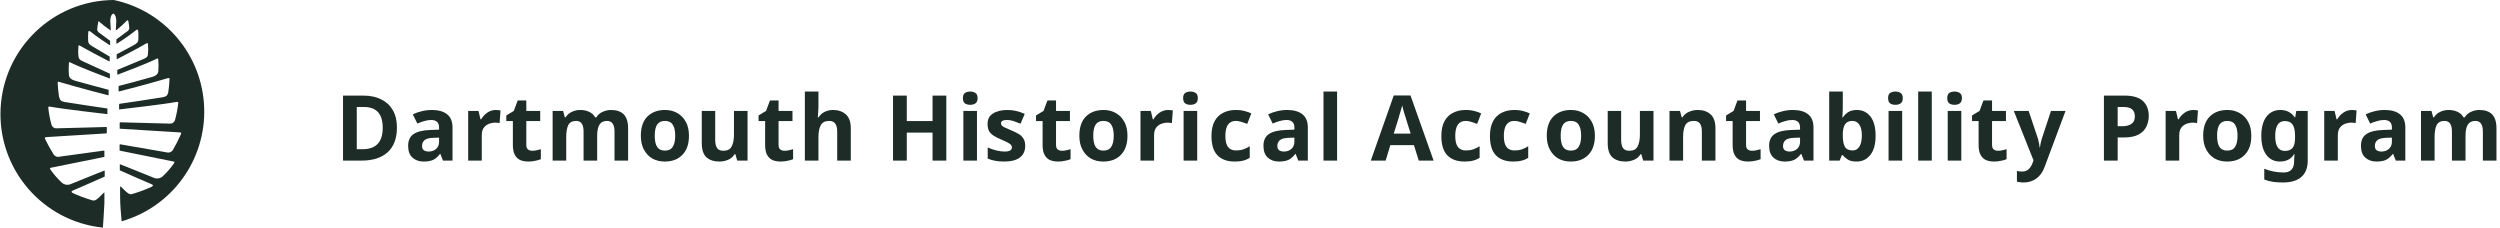
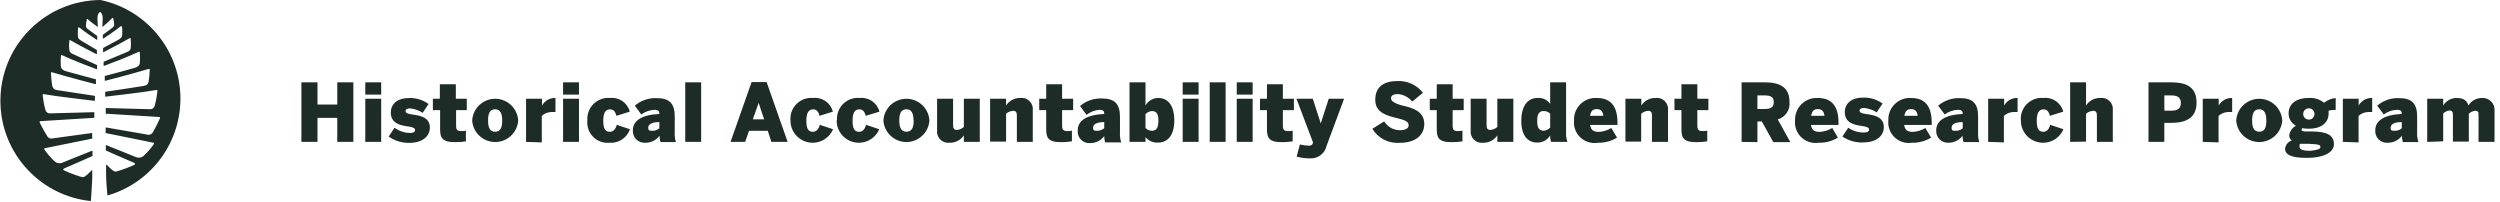
- <svg xmlns="http://www.w3.org/2000/svg" id="Layer_1" data-name="Layer 1" viewBox="0 0 250 22.76">
+ <svg xmlns="http://www.w3.org/2000/svg" id="Outlined_Type" data-name="Outlined Type" viewBox="0 0 283 22.76">
  <defs>
-     <style>.cls-2{letter-spacing:.01em}.cls-3{letter-spacing:.02em}</style>
+     <style>.cls-1{fill:#1d2c27}</style>
  </defs>
-   <text transform="translate(33.49 16.06)" fill="#1d2c27" font-size="9.1" font-family="BentonSans-Black,BentonSans" font-weight="800">
-     <tspan class="cls-2">D</tspan>
-     <tspan class="cls-3" x="6.95" y="0">artmouth Hi</tspan>
-     <tspan class="cls-2" x="64.86" y="0">s</tspan>
-     <tspan class="cls-3" x="69.91" y="0">tori</tspan>
-     <tspan class="cls-2" x="87.25" y="0">c</tspan>
-     <tspan class="cls-3" x="92.48" y="0">al</tspan>
-     <tspan x="101.08" y="0" letter-spacing="-.01em"> </tspan>
-     <tspan x="103.59" y="0">A</tspan>
-     <tspan x="110.24" y="0" letter-spacing=".02em">cc</tspan>
-     <tspan class="cls-3" x="120.78" y="0">ountabili</tspan>
-     <tspan x="163.51" y="0" letter-spacing=".03em">t</tspan>
-     <tspan class="cls-3" x="167.89" y="0">y </tspan>
-     <tspan x="176.09" y="0">P</tspan>
-     <tspan x="182.37" y="0" letter-spacing=".01em">r</tspan>
-     <tspan class="cls-3" x="186.42" y="0">og</tspan>
-     <tspan x="198.23" y="0" letter-spacing=".01em">r</tspan>
-     <tspan class="cls-3" x="202.23" y="0">am</tspan>
-   </text>
-   <path d="M11.38 0a11.41 11.41 0 00-1.09 22.76c.05-.76.11-1.6.15-2.45v-1c0-.06 0-.1-.1 0-.88.92-.92.77-1.28.67a13.63 13.63 0 01-1.81-.69c-.16-.11-.11-.17.07-.25.92-.39 2.88-1.26 3.15-1.38v-.59h-.07c-.47.17-2.9 1.18-3.26 1.31a.85.85 0 01-.93-.09 8.31 8.31 0 01-1.15-1.31c-.05-.09-.11-.17 0-.2l5.38-1.09v-.57s0-.06-.06-.06l-4.38.6a.56.56 0 01-.68-.29A14.6 14.6 0 014.56 14c-.11-.19-.12-.28.07-.29l6-.37.05-.05v-.53s0-.06-.05-.06c-.52 0-4.65.14-4.93.13a.5.5 0 01-.55-.36 10.61 10.61 0 01-.32-1.66c0-.1 0-.18.15-.15 1.4.26 5.19.68 5.7.75a.06.06 0 00.06 0v-.5-.06c-.43-.06-3.89-.58-4.28-.65S6 10 5.9 9.65a11.66 11.66 0 01-.13-1.33c0-.11 0-.18.14-.13 2.33.68 4.49 1.23 4.88 1.33h.07v-.48a.07.07 0 000-.06c-.38-.1-3.19-.85-3.43-.93s-.49-.22-.54-.53a6.87 6.87 0 010-1.14c0-.16 0-.2.15-.13 1.06.52 3.45 1.42 3.88 1.58a.05.05 0 00.07 0v-.46L8.26 6.12c-.32-.14-.39-.25-.42-.55a4.45 4.45 0 010-.88c0-.17 0-.21.27-.06.51.31 2.39 1.29 2.78 1.49h.08v-.46L9.3 4.67c-.37-.2-.47-.36-.48-.53a5.81 5.81 0 010-.83c0-.23.08-.27.24-.14.67.54 1.6 1.15 1.87 1.32a.05.05 0 00.08 0v-.41c-.16-.13-1.16-.86-1.16-.86a.41.41 0 01-.13-.24 4.9 4.9 0 01.1-.75c0-.1.06-.16.17 0A11.74 11.74 0 0011 3c.06.05.08.06.08 0 0-.47-.22-1.39.25-1.65.46.26.25 1.18.25 1.65h.08a11.74 11.74 0 001-.91c.11-.11.13-.05.17 0a4.9 4.9 0 01.1.75.41.41 0 01-.13.24s-1 .73-1.16.86v.41a.05.05 0 00.08 0c.27-.17 1.2-.78 1.87-1.32.16-.13.21-.09.24.14a5.81 5.81 0 010 .83c0 .17-.11.33-.48.53l-1.68.9v.46s0 .06.08 0c.39-.2 2.27-1.18 2.78-1.49.26-.15.25-.11.27.06a4.45 4.45 0 010 .88c0 .3-.1.41-.42.55l-2.65 1.1v.46a.05.05 0 00.07 0c.43-.16 2.82-1.06 3.88-1.58.12-.07.14 0 .15.13a6.87 6.87 0 010 1.14c-.05.31-.27.44-.54.53s-3 .83-3.43.93a.07.07 0 000 .06v.48h.07c.39-.1 2.55-.65 4.88-1.33.16 0 .15 0 .14.13a11.66 11.66 0 01-.13 1.33c-.1.3-.17.38-.58.46s-3.85.59-4.28.65a.06.06 0 00-.05.06v.5a.06.06 0 00.06 0c.51-.07 4.3-.49 5.7-.75.18 0 .17.05.15.15A10.61 10.61 0 0117.5 12a.5.5 0 01-.55.36c-.28 0-4.41-.11-4.93-.13 0 0-.05 0-.05.06V12.87l6 .37c.19 0 .18.1.07.29a14.6 14.6 0 01-.72 1.41.56.56 0 01-.68.29l-4.62-.8s-.07 0-.06.06v.57l5.38 1.09c.16 0 .1.11.05.2a8.31 8.31 0 01-1.15 1.31.85.85 0 01-.93.09c-.36-.13-2.79-1.14-3.26-1.31h-.07v.59c.27.12 2.23 1 3.15 1.38.18.08.23.14.07.25a13.63 13.63 0 01-1.81.69c-.36.1-.4.25-1.28-.67-.06-.07-.09 0-.1 0v1c0 .85.09 1.69.15 2.45A11.41 11.41 0 0011.38 0z" fill="#1d2c27" />
+   <path class="cls-1" d="M34.12 9.32h1.82v2.51h2.24V9.32H40v6.74h-1.82v-2.72h-2.24v2.72h-1.82zM41.35 10.71V9.32h1.8v1.39zm0 5.35v-4.88h1.8v4.88zM44 15.46l.66-1a3 3 0 001.75.59c.31 0 .58-.09.58-.32s-.23-.33-.75-.41c-.83-.11-2-.31-2-1.57 0-1.09.89-1.65 2-1.65a3.55 3.55 0 012.27.67l-.66 1a3.14 3.14 0 00-1.44-.5c-.3 0-.5.1-.5.31s.25.31.75.38c.83.11 2 .29 2 1.47s-1.11 1.74-2.24 1.74a3.92 3.92 0 01-2.42-.71zM49.82 14.6v-2.13H49v-1.29h.79V9.54h1.81v1.64h1.24v1.29h-1.21v1.73c0 .51.12.64.63.64a2 2 0 00.48-.05V16a7.71 7.71 0 01-1.1.09c-1.64.04-1.82-.55-1.82-1.49zM53.45 13.63a2.61 2.61 0 015.21 0 2.61 2.61 0 01-5.21 0zm3.4 0c0-.71-.18-1.26-.8-1.26s-.8.49-.8 1.26.17 1.28.8 1.28.8-.5.8-1.27zM59.55 16.06v-4.88h1.81v.76a1.68 1.68 0 011.52-.85v1.59h-.46a1.67 1.67 0 00-1.09.44v3zM63.74 10.71V9.32h1.8v1.39zm0 5.35v-4.88h1.8v4.88zM66.49 13.63a2.37 2.37 0 012.57-2.54 2.07 2.07 0 012.23 1.55l-1.51.47c-.16-.59-.4-.73-.74-.73-.54 0-.75.49-.75 1.26s.13 1.28.73 1.28c.3 0 .63-.15.8-.79l1.49.5A2.27 2.27 0 0169 16.16a2.3 2.3 0 01-2.51-2.53zM71.64 14.75c0-1.09 1-1.76 3-1.85v-.06c0-.24-.12-.41-.54-.41a2.67 2.67 0 00-1.5.53l-.74-1a3.6 3.6 0 012.52-.85c1.44 0 2 .67 2 2.05v1.74a3.32 3.32 0 00.13 1.18h-1.74a2.41 2.41 0 01-.11-.71 2 2 0 01-1.62.79 1.32 1.32 0 01-1.4-1.41zm3-.24v-.69c-.87 0-1.26.26-1.26.63s.18.35.4.35a1.18 1.18 0 00.88-.29zM77.57 16.06V9.32h1.8v6.74zM82.7 16.06l2.38-6.77h1.7l2.38 6.77h-1.84l-.41-1.25h-2.12l-.44 1.25zm2.52-2.55h1.28l-.62-1.86zM89.48 13.63a2.36 2.36 0 012.57-2.54 2.07 2.07 0 012.23 1.55l-1.51.47c-.16-.59-.4-.73-.74-.73-.54 0-.75.49-.75 1.26s.13 1.28.73 1.28c.29 0 .63-.15.79-.79l1.5.5a2.51 2.51 0 01-4.82-1zM94.75 13.63a2.36 2.36 0 012.57-2.54 2.07 2.07 0 012.23 1.55l-1.55.47c-.16-.59-.4-.73-.74-.73-.54 0-.75.49-.75 1.26s.13 1.28.73 1.28c.29 0 .63-.15.8-.79l1.49.5a2.51 2.51 0 01-4.82-1zM100 13.63a2.61 2.61 0 015.21 0 2.61 2.61 0 01-5.21 0zm3.41 0c0-.71-.18-1.26-.8-1.26s-.81.49-.81 1.26.18 1.28.81 1.28.82-.5.82-1.27zM106.08 14.75v-3.57h1.81v3c0 .34.11.53.41.53a1.31 1.31 0 00.81-.34v-3.19h1.8v4.88h-1.8v-.74a1.88 1.88 0 01-1.62.84 1.27 1.27 0 01-1.41-1.41zM112.08 11.18h1.81v.76a1.86 1.86 0 011.62-.85 1.26 1.26 0 011.4 1.41v3.56h-1.8v-3c0-.33-.11-.52-.41-.52a1.29 1.29 0 00-.81.34v3.15h-1.81zM118.43 14.6v-2.13h-.79v-1.29h.79V9.54h1.8v1.64h1.25v1.29h-1.25v1.73c0 .51.13.64.64.64a1.92 1.92 0 00.47-.05V16a7.57 7.57 0 01-1.1.09c-1.66.04-1.81-.55-1.81-1.49zM122 14.75c0-1.09 1-1.76 3-1.85v-.06c0-.24-.12-.41-.54-.41A2.62 2.62 0 00123 13l-.74-1a3.58 3.58 0 012.52-.85c1.44 0 2 .67 2 2.05v1.74a3.26 3.26 0 00.14 1.18h-1.82a2.43 2.43 0 01-.1-.71 2 2 0 01-1.63.79 1.31 1.31 0 01-1.37-1.45zm3-.24v-.69c-.88 0-1.26.26-1.26.63s.17.35.4.35a1.19 1.19 0 00.86-.29zM129.67 15.53v.53h-1.81V9.32h1.81v2.62a1.67 1.67 0 011.44-.85c1.11 0 1.82.86 1.82 2.53s-.72 2.52-1.84 2.52a1.7 1.7 0 01-1.42-.61zm1.46-1.9c0-.6-.13-1.06-.74-1.06a1.12 1.12 0 00-.72.35v1.57a1 1 0 00.74.31c.59 0 .72-.48.72-1.17zM133.88 10.71V9.32h1.8v1.39zm0 5.35v-4.88h1.8v4.88zM136.94 16.06V9.32h1.8v6.74zM140 10.71V9.32h1.8v1.39zm0 5.35v-4.88h1.8v4.88zM143.42 14.6v-2.13h-.79v-1.29h.79V9.54h1.8v1.64h1.25v1.29h-1.25v1.73c0 .51.13.64.64.64a1.92 1.92 0 00.47-.05V16a7.57 7.57 0 01-1.1.09c-1.66.04-1.81-.55-1.81-1.49zM146.78 17.73l.37-1.38a4.42 4.42 0 001 .14.43.43 0 00.47-.28v-.12l-1.86-4.91h1.85l.9 2.79.9-2.79h1.74l-2 5.38a1.79 1.79 0 01-1.8 1.37 5.54 5.54 0 01-1.57-.2zM155.35 14.58l1.34-.84a2.08 2.08 0 001.77 1c.56 0 1-.16 1-.58s-.54-.59-1.21-.76c-1.1-.28-2.57-.56-2.57-2.09s1-2.14 2.57-2.14a3.48 3.48 0 012.83 1.33l-1.22 1a2.3 2.3 0 00-1.62-.85c-.51 0-.78.17-.78.49s.53.61 1.19.78c1.11.26 2.58.6 2.58 2.11 0 1.07-.75 2.14-2.83 2.14a3.31 3.31 0 01-3.05-1.59zM162.64 14.6v-2.13h-.79v-1.29h.79V9.54h1.8v1.64h1.25v1.29h-1.25v1.73c0 .51.13.64.64.64a2 2 0 00.47-.05V16a7.57 7.57 0 01-1.1.09c-1.66.04-1.81-.55-1.81-1.49zM166.48 14.75v-3.57h1.8v3c0 .34.11.53.41.53a1.29 1.29 0 00.81-.34v-3.19h1.81v4.88h-1.81v-.74a1.88 1.88 0 01-1.62.84 1.26 1.26 0 01-1.4-1.41zM172.21 13.68c0-1.68.72-2.59 1.84-2.59a1.57 1.57 0 011.43.67V9.32h1.8v5.56a3 3 0 00.15 1.18h-1.84a1.78 1.78 0 01-.11-.73 1.67 1.67 0 01-1.45.81c-1.1 0-1.82-.79-1.82-2.46zm3.27.76v-1.57a1 1 0 00-.75-.3c-.54 0-.72.41-.72 1.1s.14 1.13.74 1.13a1.13 1.13 0 00.73-.36zM178.18 13.63a2.44 2.44 0 012.57-2.54c1 0 2.35.35 2.35 2.78v.27H180c.09.64.45.79 1 .79a3 3 0 001.4-.44l.65 1.09a4 4 0 01-2.19.58 2.32 2.32 0 01-2.68-2.53zm3.32-.52c-.07-.58-.33-.76-.76-.76s-.64.21-.75.76zM184 11.18h1.8v.76a1.86 1.86 0 011.62-.85 1.26 1.26 0 011.4 1.41v3.56H187v-3c0-.33-.11-.52-.41-.52a1.31 1.31 0 00-.81.34v3.15H184zM190.34 14.6v-2.13h-.79v-1.29h.79V9.54h1.8v1.64h1.25v1.29h-1.25v1.73c0 .51.13.64.64.64a2.08 2.08 0 00.48-.05V16a7.75 7.75 0 01-1.11.09c-1.65.04-1.81-.55-1.81-1.49zM197.15 16.06V9.32h2.63c1.73 0 2.79.58 2.79 2.2a1.86 1.86 0 01-1.33 2l1.43 2.57h-1.93l-1.3-2.34h-.5v2.34zm1.79-3.72h.78c.75 0 1.07-.21 1.07-.78s-.32-.76-1.07-.76h-.78zM203.2 13.63a2.45 2.45 0 012.57-2.54c1 0 2.35.35 2.35 2.78v.27H205c.09.64.45.79 1 .79a3.09 3.09 0 001.41-.44l.64 1.09a4 4 0 01-2.18.58 2.33 2.33 0 01-2.67-2.53zm3.33-.52c-.07-.58-.34-.76-.77-.76s-.63.21-.74.76zM208.56 15.46l.66-1A3.07 3.07 0 00211 15c.31 0 .58-.09.58-.32s-.22-.33-.75-.41c-.83-.11-2-.31-2-1.57 0-1.09.9-1.65 2-1.65a3.6 3.6 0 012.28.67l-.67 1a3.14 3.14 0 00-1.44-.5c-.3 0-.5.1-.5.31s.26.31.75.38c.83.11 2 .29 2 1.47s-1.11 1.74-2.24 1.74a3.92 3.92 0 01-2.45-.66zM213.76 13.63a2.44 2.44 0 012.57-2.54c1 0 2.34.35 2.34 2.78v.27h-3.12c.09.64.45.79 1 .79a3 3 0 001.4-.44l.65 1.09a4 4 0 01-2.19.58 2.32 2.32 0 01-2.65-2.53zm3.32-.52c-.07-.58-.34-.76-.76-.76s-.64.21-.75.76zM219.18 14.75c0-1.09 1-1.76 3-1.85v-.06c0-.24-.12-.41-.54-.41a2.64 2.64 0 00-1.5.53l-.74-1a3.6 3.6 0 012.52-.85c1.44 0 2 .67 2 2.05v1.74a3.32 3.32 0 00.13 1.18h-1.78a2.12 2.12 0 01-.11-.71 2 2 0 01-1.62.79 1.32 1.32 0 01-1.36-1.41zm3-.24v-.69c-.88 0-1.26.26-1.26.63s.17.35.4.35a1.18 1.18 0 00.88-.29zM225.06 16.06v-4.88h1.81v.76a1.67 1.67 0 011.52-.85v1.59h-.46a1.67 1.67 0 00-1.09.44v3zM228.76 13.63a2.36 2.36 0 012.57-2.54 2.07 2.07 0 012.23 1.55l-1.51.47c-.16-.59-.4-.73-.74-.73-.54 0-.75.49-.75 1.26s.13 1.28.73 1.28c.29 0 .63-.15.79-.79l1.5.5a2.51 2.51 0 01-4.82-1zM234.34 16.06V9.32h1.8v2.62a1.86 1.86 0 011.63-.85 1.26 1.26 0 011.4 1.41v3.56h-1.8v-3c0-.33-.11-.52-.41-.52a1.34 1.34 0 00-.82.34v3.15zM243.21 16.06V9.32h2.52c1.44 0 2.92.3 2.92 2.3s-1.6 2.29-2.92 2.29H245v2.15zm1.8-3.53h.78c.85 0 1.08-.36 1.08-.87s-.23-.86-1.08-.86H245zM249.35 16.06v-4.88h1.81v.76a1.67 1.67 0 011.52-.85v1.59h-.45a1.67 1.67 0 00-1.09.44v3zM253.14 13.63a2.61 2.61 0 015.21 0 2.61 2.61 0 01-5.21 0zm3.41 0c0-.71-.19-1.26-.8-1.26s-.81.49-.81 1.26.18 1.28.81 1.28.8-.5.8-1.27zM258.67 16.83a1.13 1.13 0 01.76-.93.7.7 0 01-.29-.57 1.46 1.46 0 01.76-1.1 1.56 1.56 0 01-.83-1.4c0-1 .76-1.74 2.29-1.74a2.52 2.52 0 011.73.54 2.37 2.37 0 011.31-.53v1.34a3.82 3.82 0 00-.8.08 2.54 2.54 0 010 .31c0 1-.73 1.74-2.26 1.74a5.39 5.39 0 01-.73-.06.37.37 0 00-.07.18c0 .17.2.18.47.19h.61c1.88 0 2.58.46 2.58 1.45s-1.31 1.54-3 1.54c-1.89.02-2.53-.39-2.53-1.04zm4-.17c0-.24-.07-.33-1.29-.38h-.69a1.88 1.88 0 01-.34 0 .66.66 0 00-.05.26c0 .38.33.53 1.23.53.65-.07 1.14-.16 1.14-.41zM262 12.9a.64.64 0 10-1.28 0 .64.64 0 101.28 0zM265.21 16.06v-4.88H267v.76a1.68 1.68 0 011.53-.85v1.59h-.45a1.67 1.67 0 00-1.09.44v3zM268.88 14.75c0-1.09 1-1.76 3-1.85v-.06c0-.24-.12-.41-.54-.41a2.62 2.62 0 00-1.5.53l-.74-1a3.58 3.58 0 012.52-.85c1.44 0 2 .67 2 2.05v1.74a3.26 3.26 0 00.14 1.18H272a2.43 2.43 0 01-.1-.71 2 2 0 01-1.63.79 1.31 1.31 0 01-1.39-1.41zm3-.24v-.69c-.88 0-1.26.26-1.26.63s.17.35.4.35a1.18 1.18 0 00.88-.29zM274.76 16.06v-4.88h1.81v.76a1.8 1.8 0 011.52-.85c.81 0 1.19.32 1.33.85a1.82 1.82 0 011.52-.85 1.35 1.35 0 011.44 1.5v3.47h-1.81v-3c0-.33 0-.52-.37-.52a1.18 1.18 0 00-.73.34v3.15h-1.8v-3c0-.33-.05-.52-.38-.52a1.13 1.13 0 00-.72.34V16zM11.38 0a11.41 11.41 0 00-1.09 22.76c.05-.76.11-1.6.15-2.45v-1c0-.06 0-.1-.1 0-.88.92-.92.77-1.28.67a13.63 13.63 0 01-1.81-.69c-.16-.11-.11-.17.07-.25.92-.39 2.88-1.26 3.15-1.38v-.59h-.07c-.47.17-2.9 1.18-3.26 1.31a.85.85 0 01-.93-.09 8.31 8.31 0 01-1.15-1.31c-.05-.09-.11-.17 0-.2l5.38-1.09v-.57s0-.06-.06-.06l-4.38.6a.56.56 0 01-.68-.29A14.6 14.6 0 014.56 14c-.11-.19-.12-.28.07-.29l6-.37.05-.05v-.53s0-.06-.05-.06c-.52 0-4.65.14-4.93.13a.5.5 0 01-.55-.36 10.61 10.61 0 01-.32-1.66c0-.1 0-.18.15-.15 1.4.26 5.19.68 5.7.75a.06.06 0 00.06 0v-.5-.06c-.43-.06-3.89-.58-4.28-.65S6 10 5.9 9.65a11.66 11.66 0 01-.13-1.33c0-.11 0-.18.14-.13 2.33.68 4.49 1.23 4.88 1.33h.07v-.48a.07.07 0 000-.06c-.38-.1-3.19-.85-3.43-.93s-.49-.22-.54-.53a6.87 6.87 0 010-1.14c0-.16 0-.2.15-.13 1.06.52 3.45 1.42 3.88 1.58a.05.05 0 00.07 0v-.46L8.26 6.12c-.32-.14-.39-.25-.42-.55a4.45 4.45 0 010-.88c0-.17 0-.21.27-.06.51.31 2.39 1.29 2.78 1.49h.08v-.46L9.3 4.67c-.37-.2-.47-.36-.48-.53a5.81 5.81 0 010-.83c0-.23.08-.27.24-.14.67.54 1.6 1.15 1.87 1.32a.05.05 0 00.08 0v-.41c-.16-.13-1.16-.86-1.16-.86a.41.41 0 01-.13-.24 4.9 4.9 0 01.1-.75c0-.1.06-.16.17 0A11.74 11.74 0 0011 3c.06.05.08.06.08 0 0-.47-.22-1.39.25-1.65.46.26.25 1.18.25 1.65h.08a11.74 11.74 0 001-.91c.11-.11.13-.05.17 0a4.9 4.9 0 01.1.75.41.41 0 01-.13.24s-1 .73-1.16.86v.41a.05.05 0 00.08 0c.27-.17 1.2-.78 1.87-1.32.16-.13.21-.09.24.14a5.81 5.81 0 010 .83c0 .17-.11.33-.48.53l-1.68.9v.46s0 .06.08 0c.39-.2 2.27-1.18 2.78-1.49.26-.15.25-.11.27.06a4.45 4.45 0 010 .88c0 .3-.1.41-.42.55l-2.65 1.1v.46a.05.05 0 00.07 0c.43-.16 2.82-1.06 3.88-1.58.12-.07.14 0 .15.13a6.87 6.87 0 010 1.14c-.05.31-.27.44-.54.53s-3 .83-3.43.93a.07.07 0 000 .06v.48h.07c.39-.1 2.55-.65 4.88-1.33.16 0 .15 0 .14.13a11.66 11.66 0 01-.13 1.33c-.1.3-.17.38-.58.46s-3.85.59-4.28.65a.06.06 0 00-.05.06v.5a.06.06 0 00.06 0c.51-.07 4.3-.49 5.7-.75.18 0 .17.05.15.15A10.61 10.61 0 0117.5 12a.5.5 0 01-.55.36c-.28 0-4.41-.11-4.93-.13 0 0-.05 0-.05.06V12.87l6 .37c.19 0 .18.1.07.29a14.6 14.6 0 01-.72 1.41.56.56 0 01-.68.29l-4.62-.8s-.07 0-.06.06v.57l5.38 1.09c.16 0 .1.11.05.2a8.31 8.31 0 01-1.15 1.31.85.85 0 01-.93.09c-.36-.13-2.79-1.14-3.26-1.31h-.07v.59c.27.12 2.23 1 3.15 1.38.18.08.23.14.07.25a13.63 13.63 0 01-1.81.69c-.36.1-.4.25-1.28-.67-.06-.07-.09 0-.1 0v1c0 .85.09 1.69.15 2.45A11.41 11.41 0 0011.38 0z" />
</svg>
